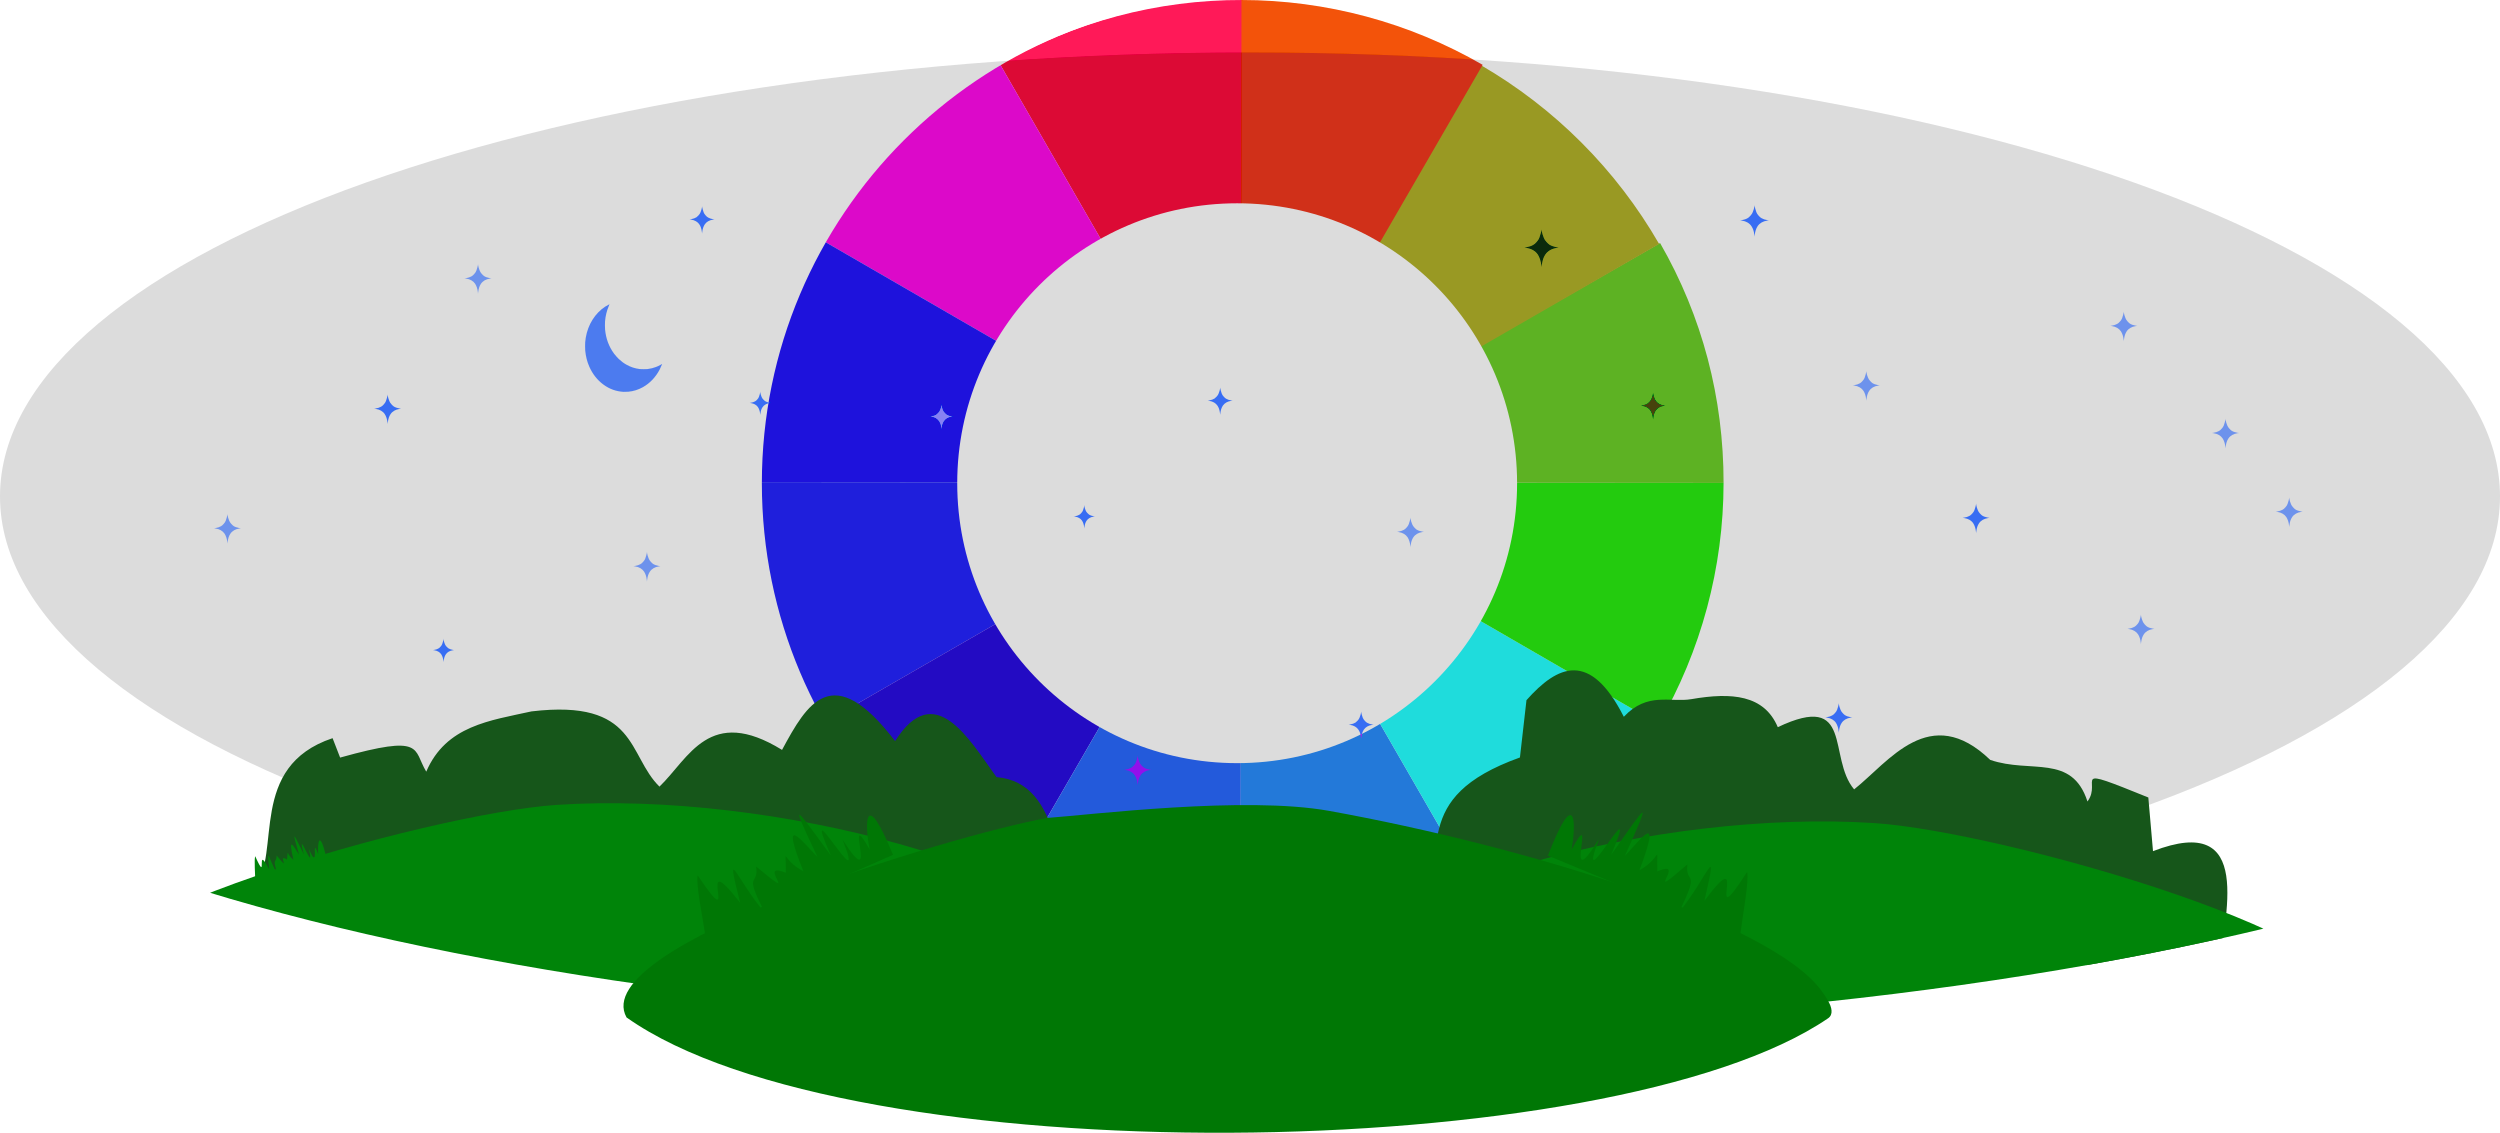
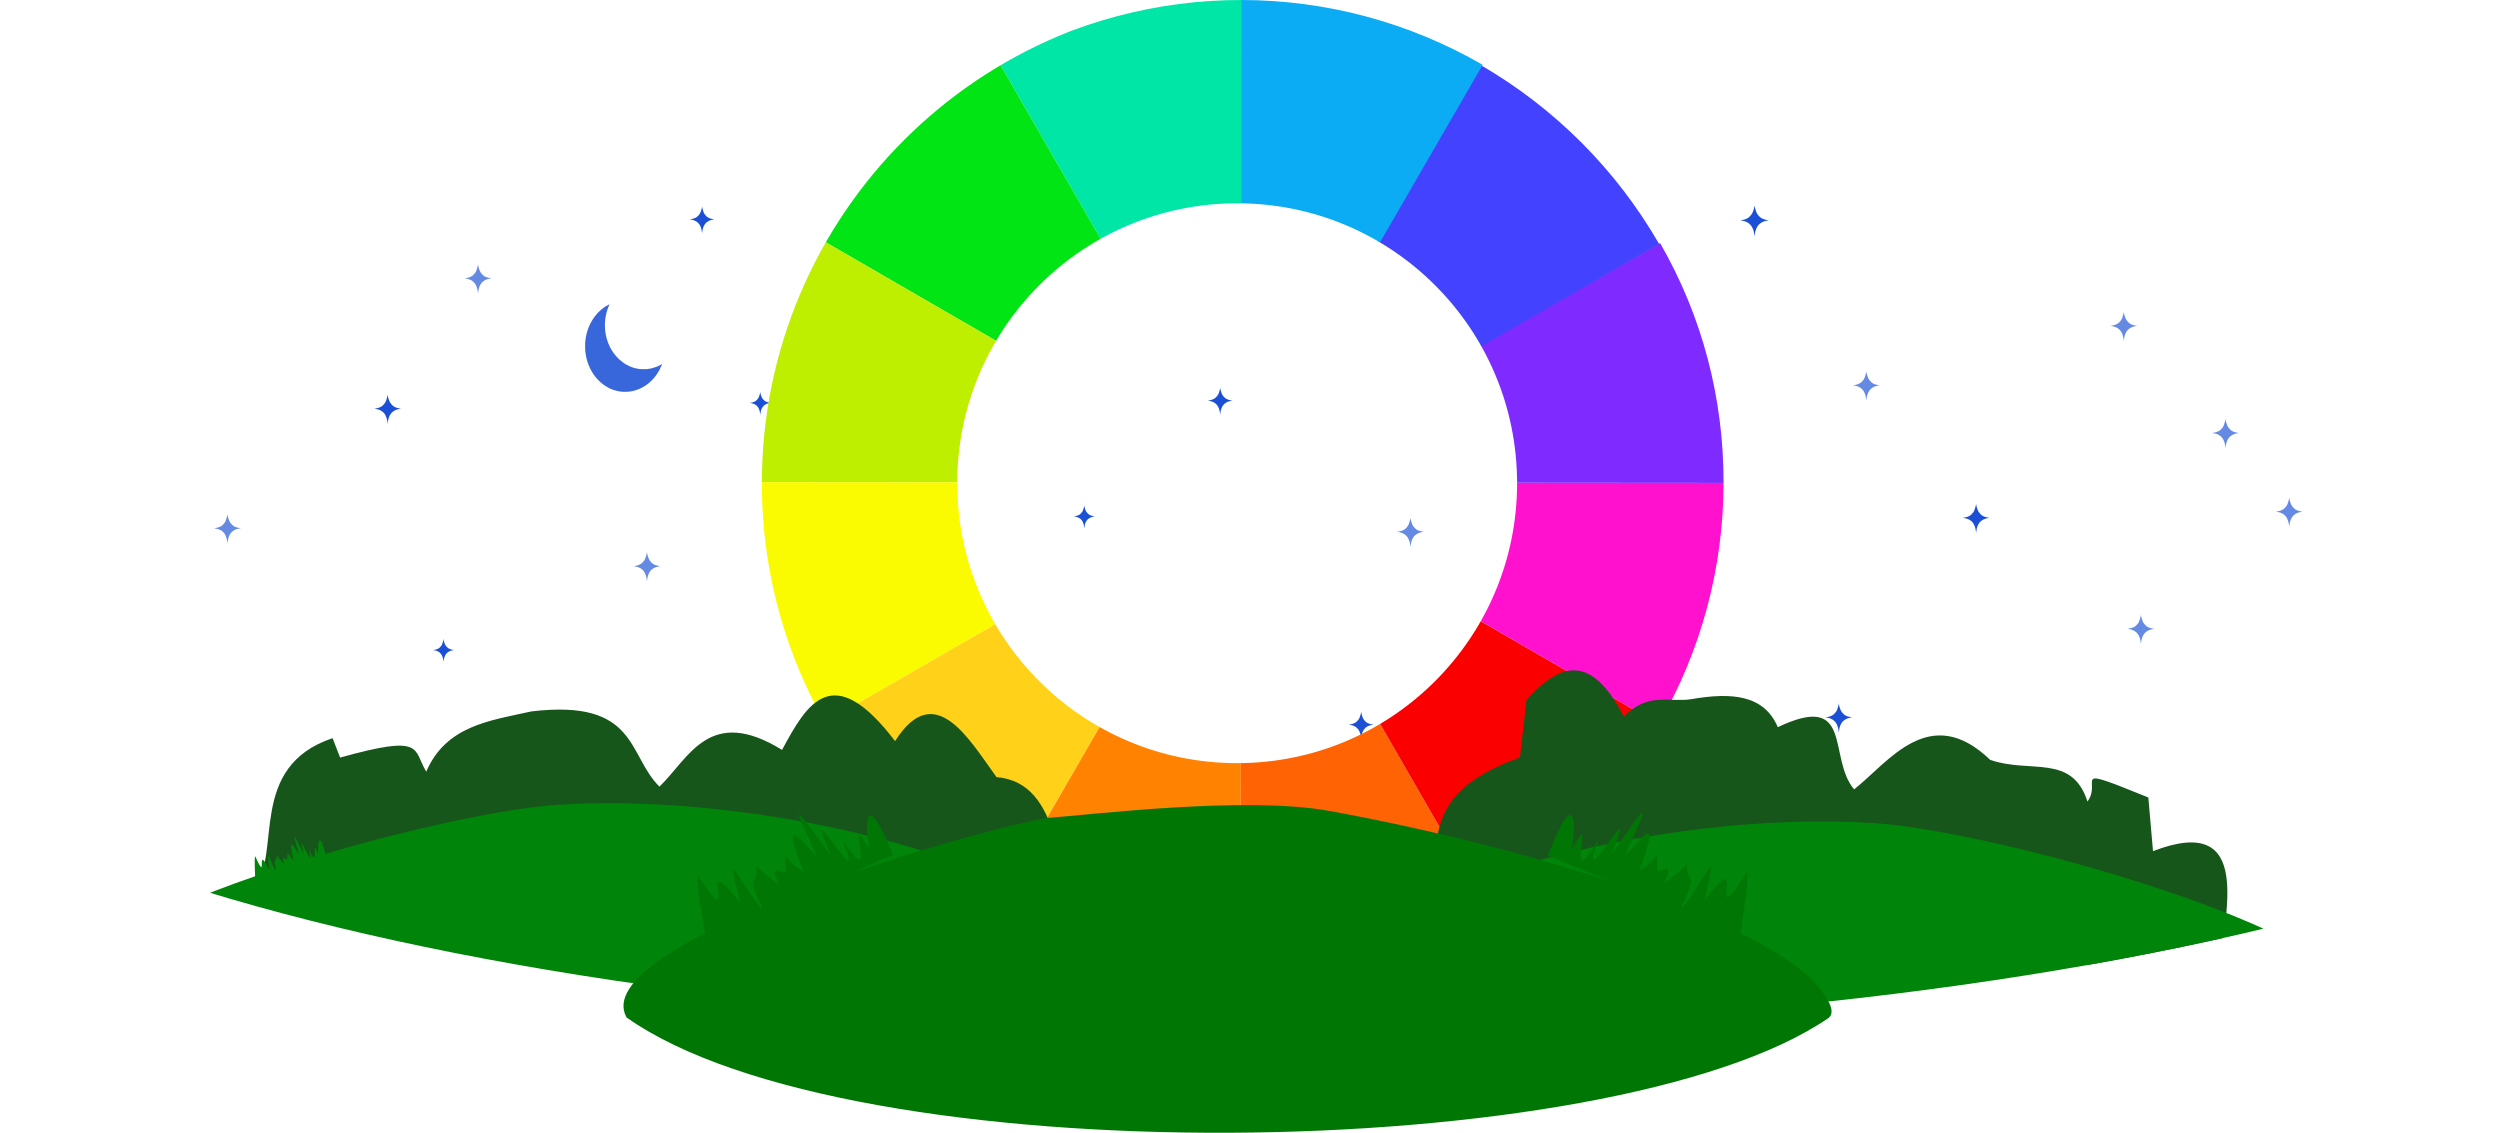
<svg xmlns="http://www.w3.org/2000/svg" width="158.585mm" height="71.856mm" version="1.1" viewBox="0 0 158.585 71.856" id="svg145">
  <defs id="defs11">
    <linearGradient id="linearGradient50606" x1="421.46" x2="458.99" y1="81.216" y2="80.958" gradientTransform="matrix(0.36219,-0.0075634,0.0085593,0.45242,-122.38,55.957)" gradientUnits="userSpaceOnUse">
      <stop stop-color="#d1a448" offset="0" id="stop1" />
      <stop stop-color="#9b7527" stop-opacity=".992" offset="1" id="stop2" />
    </linearGradient>
    <linearGradient id="linearGradient33560" x1="439.64" x2="412.56" y1="53.484" y2="53.871" gradientTransform="matrix(0.36219,-0.0075634,0.0085593,0.45242,-123.44,56.069)" gradientUnits="userSpaceOnUse">
      <stop stop-color="#96312a" offset="0" id="stop3" />
      <stop stop-color="#65211c" stop-opacity=".996" offset="1" id="stop4" />
    </linearGradient>
    <linearGradient id="linearGradient33562" x1="419.65" x2="452.28" y1="64.964" y2="65.351" gradientTransform="matrix(0.36219,-0.0071478,0.0085593,0.42756,-122.85,57.356)" gradientUnits="userSpaceOnUse">
      <stop stop-color="#c33f37" offset="0" id="stop5" />
      <stop stop-color="#b33a33" stop-opacity=".98" offset="1" id="stop6" />
    </linearGradient>
    <linearGradient id="linearGradient15121" x1="367.11" x2="367.22" y1="87.487" y2="90.811" gradientUnits="userSpaceOnUse">
      <stop stop-color="#916f6f" offset="0" id="stop7" />
      <stop stop-color="#685050" stop-opacity=".992" offset="1" id="stop8" />
    </linearGradient>
    <clipPath id="clipPath14">
      <ellipse transform="matrix(0.9996,0.028384,-0.013912,0.9999,0,0)" cx="106.13" cy="91.443" rx="117.86" ry="38.66" fill="#00ffff" stroke-width="0.322" id="ellipse8" />
    </clipPath>
    <filter id="filter37" x="0" y="0" width="1" height="1" color-interpolation-filters="sRGB">
      <feColorMatrix values="1 0 0 -0.186 -0 0 1 0 -0.186 -0 0 0 1 -0.186 -0 0 0 0 1 0" id="feColorMatrix8" />
    </filter>
    <filter id="filter38" x="-0.009" y="-0.008" width="1.017" height="1.008" color-interpolation-filters="sRGB">
      <feColorMatrix values="1 0 0 -0.186 -0 0 1 0 -0.186 -0 0 0 1 -0.186 -0 0 0 0 1 0" id="feColorMatrix9" />
    </filter>
    <filter id="filter39" x="0" y="0" width="1" height="1" color-interpolation-filters="sRGB">
      <feColorMatrix values="1 0 0 -0.156 -0 0 1 0 -0.156 -0 0 0 1 -0.156 -0 0 0 0 1 0" id="feColorMatrix10" />
    </filter>
    <filter id="filter40" x="-0.002" y="-0.001" width="1.004" height="1.003" color-interpolation-filters="sRGB">
      <feColorMatrix values="1 0 0 -0.156 -0 0 1 0 -0.156 -0 0 0 1 -0.156 -0 0 0 0 1 0" id="feColorMatrix11" />
    </filter>
    <clipPath clipPathUnits="userSpaceOnUse" id="clipPath5535">
      <path id="path5537" style="fill:#00ffff;stroke-width:0;stroke-linecap:round" d="m 393.292,-172.814 a 52.077,52.077 0 0 0 -52.077,52.076 52.077,52.077 0 0 0 52.077,52.077 52.077,52.077 0 0 0 52.077,-52.077 52.077,52.077 0 0 0 -52.077,-52.076 z m -1.058,22.029 a 30.048,30.048 0 0 1 30.048,30.047 30.048,30.048 0 0 1 -30.048,30.048 30.048,30.048 0 0 1 -30.048,-30.048 30.048,30.048 0 0 1 30.048,-30.047 z" />
    </clipPath>
    <clipPath id="clipPath14-0">
      <ellipse transform="matrix(0.9996,0.028384,-0.013912,0.9999,0,0)" cx="106.13" cy="91.443" rx="117.86" ry="38.66" fill="#00ffff" stroke-width="0.322" id="ellipse8-2" />
    </clipPath>
    <clipPath clipPathUnits="userSpaceOnUse" id="clipPath5535-2">
      <path id="path5537-2" style="fill:#00ffff;stroke-width:0;stroke-linecap:round" d="m 393.292,-172.814 a 52.077,52.077 0 0 0 -52.077,52.076 52.077,52.077 0 0 0 52.077,52.077 52.077,52.077 0 0 0 52.077,-52.077 52.077,52.077 0 0 0 -52.077,-52.076 z m -1.058,22.029 a 30.048,30.048 0 0 1 30.048,30.047 30.048,30.048 0 0 1 -30.048,30.048 30.048,30.048 0 0 1 -30.048,-30.048 30.048,30.048 0 0 1 30.048,-30.047 z" />
    </clipPath>
  </defs>
  <g transform="matrix(0.8794169,0,0,1,-11.67426,-38.83114)" style="mix-blend-mode:difference" id="g33">
-     <ellipse cx="103.44" cy="70.321" rx="90.165" ry="28.162" fill-opacity="0.8" stroke-width="0.24" id="ellipse11" style="fill:#232323;fill-opacity:1" />
+     <ellipse cx="103.44" cy="70.321" rx="90.165" ry="28.162" fill-opacity="0.8" stroke-width="0.24" id="ellipse11" style="fill:#000000;fill-opacity:1" />
    <g transform="translate(-0.69493,-5.1774)" fill="#fbc02d" style="mix-blend-mode:difference" id="g32">
      <path d="m 58.959,68.866 c -0.543,-0.025 -1.034,-0.181 -1.471,-0.467 -0.441,-0.288 -0.779,-0.669 -1.015,-1.141 -0.159,-0.32 -0.251,-0.643 -0.291,-1.023 -0.01,-0.097 -0.01,-0.435 0,-0.527 0.013,-0.119 0.025,-0.202 0.04,-0.281 0.158,-0.827 0.669,-1.545 1.402,-1.968 0.069,-0.04 0.298,-0.154 0.309,-0.154 0.004,0 -0.018,0.051 -0.049,0.114 -0.15,0.31 -0.236,0.617 -0.271,0.972 -0.011,0.117 -0.01,0.405 0.003,0.524 0.062,0.577 0.274,1.077 0.644,1.524 0.066,0.08 0.259,0.272 0.343,0.341 0.183,0.151 0.344,0.257 0.545,0.357 0.313,0.156 0.614,0.243 0.974,0.283 0.095,0.01 0.469,0.01 0.553,2.07e-4 0.24,-0.029 0.411,-0.066 0.602,-0.129 0.121,-0.04 0.205,-0.075 0.337,-0.139 0.113,-0.055 0.119,-0.057 0.114,-0.042 -0.015,0.043 -0.128,0.263 -0.177,0.344 -0.293,0.487 -0.709,0.87 -1.216,1.118 -0.326,0.159 -0.67,0.254 -1.033,0.284 -0.085,0.007 -0.278,0.012 -0.343,0.009 z" opacity="0.792" stroke-width="0.007" id="path17" />
      <path d="m 125.15,60.837 c -0.027,-0.26 -0.122,-0.519 -0.254,-0.691 -0.169,-0.22 -0.459,-0.368 -0.809,-0.412 l -0.156,-0.02 0.142,-0.02 c 0.193,-0.027 0.331,-0.067 0.481,-0.139 0.101,-0.049 0.153,-0.087 0.258,-0.191 0.111,-0.111 0.141,-0.151 0.2,-0.273 0.329,-0.821 -0.021,-0.679 0.314,0.014 0.05,0.101 0.09,0.155 0.184,0.249 0.066,0.066 0.16,0.143 0.207,0.171 0.125,0.073 0.315,0.134 0.509,0.164 l 0.169,0.026 -0.148,0.018 c -0.354,0.044 -0.648,0.195 -0.815,0.418 -0.133,0.178 -0.204,0.358 -0.245,0.631 l -0.025,0.167 z" opacity="0.909" stroke-width="0.015" id="path18" />
      <path d="M 68.8,70.26 C 68.784,70.1 68.725,69.94 68.643,69.834 68.539,69.698 68.36,69.607 68.144,69.58 L 68.048,69.567 68.135,69.555 c 0.119,-0.016 0.204,-0.041 0.297,-0.086 0.062,-0.03 0.094,-0.053 0.159,-0.118 0.069,-0.068 0.087,-0.093 0.123,-0.168 0.203,-0.506 -0.013,-0.419 0.194,0.009 0.031,0.062 0.055,0.095 0.114,0.153 0.041,0.041 0.098,0.088 0.128,0.105 0.077,0.045 0.194,0.083 0.314,0.101 l 0.104,0.016 -0.091,0.012 c -0.218,0.027 -0.399,0.12 -0.503,0.258 -0.082,0.11 -0.126,0.221 -0.151,0.389 l -0.016,0.103 z" opacity="0.909" stroke-width="0.012" id="path19" />
      <path d="m 41.921,70.818 c -0.021,-0.204 -0.096,-0.408 -0.2,-0.544 -0.133,-0.174 -0.361,-0.29 -0.637,-0.325 l -0.123,-0.015 0.111,-0.015 c 0.152,-0.021 0.26,-0.052 0.379,-0.109 0.08,-0.038 0.12,-0.068 0.203,-0.15 0.088,-0.087 0.111,-0.119 0.157,-0.215 0.259,-0.646 -0.016,-0.535 0.247,0.011 0.039,0.079 0.071,0.122 0.145,0.196 0.052,0.052 0.126,0.113 0.163,0.135 0.098,0.058 0.248,0.106 0.401,0.129 l 0.133,0.02 -0.117,0.014 c -0.279,0.035 -0.51,0.153 -0.642,0.329 -0.105,0.14 -0.16,0.282 -0.193,0.497 l -0.02,0.131 z" opacity="0.909" stroke-width="0.012" id="path20" />
      <path d="m 81.89,71.2 c 0.018,-0.178 0.084,-0.356 0.174,-0.474 0.116,-0.151 0.315,-0.252 0.555,-0.283 L 82.727,70.429 82.63,70.416 c -0.132,-0.018 -0.227,-0.046 -0.33,-0.095 -0.07,-0.033 -0.105,-0.059 -0.177,-0.131 -0.076,-0.076 -0.097,-0.104 -0.137,-0.187 -0.226,-0.563 0.014,-0.466 -0.216,0.009 -0.034,0.069 -0.062,0.106 -0.127,0.171 -0.046,0.045 -0.11,0.098 -0.142,0.117 -0.086,0.05 -0.216,0.092 -0.35,0.112 l -0.116,0.017 0.102,0.013 c 0.243,0.031 0.444,0.134 0.559,0.287 0.092,0.122 0.14,0.246 0.168,0.433 l 0.017,0.114 z" opacity="0.909" stroke-width="0.01" id="path21" />
      <path d="m 64.621,58.743 c 0.019,-0.189 0.088,-0.377 0.185,-0.502 0.123,-0.16 0.333,-0.267 0.588,-0.3 l 0.114,-0.015 -0.103,-0.014 c -0.14,-0.019 -0.24,-0.048 -0.35,-0.101 -0.074,-0.035 -0.111,-0.063 -0.187,-0.139 -0.081,-0.08 -0.103,-0.11 -0.145,-0.198 -0.239,-0.597 0.015,-0.494 -0.228,0.01 -0.036,0.073 -0.065,0.113 -0.134,0.181 -0.048,0.048 -0.116,0.104 -0.151,0.124 -0.091,0.053 -0.229,0.098 -0.37,0.119 l -0.123,0.019 0.108,0.014 c 0.258,0.032 0.471,0.142 0.592,0.304 0.097,0.129 0.148,0.26 0.178,0.459 l 0.018,0.121 z" opacity="0.909" stroke-width="0.016" id="path22" />
      <path d="m 140.54,58.93 c 0.022,-0.218 0.102,-0.436 0.214,-0.58 0.142,-0.185 0.385,-0.309 0.68,-0.347 l 0.131,-0.017 -0.119,-0.016 c -0.162,-0.022 -0.278,-0.056 -0.404,-0.117 -0.085,-0.041 -0.128,-0.073 -0.216,-0.16 -0.094,-0.093 -0.119,-0.127 -0.168,-0.229 -0.276,-0.69 0.017,-0.571 -0.264,0.012 -0.042,0.085 -0.075,0.13 -0.155,0.209 -0.056,0.056 -0.134,0.12 -0.174,0.144 -0.105,0.062 -0.265,0.113 -0.428,0.137 l -0.142,0.021 0.125,0.016 c 0.298,0.037 0.544,0.164 0.685,0.351 0.112,0.149 0.171,0.301 0.206,0.53 l 0.021,0.14 z" opacity="0.909" stroke-width="0.021" id="path23" />
      <path d="m 133.22,70.536 c 0.019,-0.184 0.086,-0.367 0.18,-0.49 0.12,-0.156 0.325,-0.261 0.573,-0.292 l 0.111,-0.014 -0.1,-0.014 c -0.136,-0.019 -0.234,-0.047 -0.341,-0.099 -0.072,-0.035 -0.108,-0.061 -0.183,-0.135 -0.079,-0.078 -0.1,-0.107 -0.142,-0.193 -0.233,-0.582 0.014,-0.481 -0.223,0.01 -0.035,0.071 -0.064,0.11 -0.131,0.176 -0.047,0.047 -0.113,0.101 -0.147,0.121 -0.088,0.052 -0.223,0.095 -0.361,0.116 l -0.12,0.018 0.105,0.013 c 0.251,0.031 0.459,0.138 0.578,0.296 0.095,0.126 0.144,0.254 0.174,0.447 l 0.018,0.118 z" opacity="0.909" stroke-width="0.016" id="path24" />
      <path d="m 156.5,77.742 c -0.021,-0.204 -0.096,-0.408 -0.2,-0.544 -0.133,-0.174 -0.361,-0.29 -0.637,-0.325 l -0.123,-0.015 0.111,-0.015 c 0.152,-0.021 0.26,-0.052 0.379,-0.109 0.08,-0.038 0.12,-0.068 0.203,-0.15 0.088,-0.087 0.111,-0.119 0.157,-0.215 0.259,-0.646 -0.016,-0.535 0.247,0.011 0.039,0.079 0.071,0.122 0.145,0.196 0.052,0.052 0.126,0.113 0.163,0.135 0.098,0.058 0.248,0.106 0.401,0.129 l 0.133,0.02 -0.117,0.014 c -0.279,0.035 -0.51,0.153 -0.642,0.329 -0.105,0.14 -0.16,0.282 -0.193,0.497 l -0.02,0.131 z" opacity="0.909" stroke-width="0.012" id="path25" />
      <g fill-opacity="0.672" stroke-width="0.012" id="g31">
        <path d="m 167.152,65.565 c -0.021,-0.204 -0.096,-0.408 -0.2,-0.544 -0.133,-0.173 -0.361,-0.29 -0.637,-0.325 l -0.123,-0.016 0.112,-0.015 c 0.152,-0.021 0.26,-0.052 0.379,-0.109 0.08,-0.038 0.12,-0.068 0.203,-0.15 0.088,-0.087 0.111,-0.119 0.157,-0.215 0.259,-0.646 -0.016,-0.535 0.247,0.011 0.039,0.079 0.071,0.122 0.145,0.196 0.052,0.052 0.126,0.113 0.163,0.135 0.098,0.058 0.248,0.106 0.401,0.129 l 0.133,0.02 -0.117,0.014 c -0.279,0.035 -0.51,0.153 -0.642,0.329 -0.105,0.14 -0.16,0.282 -0.193,0.497 l -0.02,0.131 z" opacity="0.909" id="path26" />
        <path d="m 148.58,69.338 c -0.021,-0.204 -0.096,-0.408 -0.2,-0.544 -0.133,-0.173 -0.361,-0.29 -0.637,-0.325 l -0.123,-0.016 0.112,-0.015 c 0.152,-0.021 0.26,-0.052 0.379,-0.109 0.08,-0.038 0.12,-0.068 0.203,-0.15 0.088,-0.087 0.111,-0.119 0.157,-0.215 0.259,-0.646 -0.016,-0.535 0.247,0.011 0.039,0.079 0.071,0.122 0.145,0.196 0.052,0.052 0.126,0.113 0.163,0.135 0.098,0.058 0.248,0.106 0.401,0.129 l 0.133,0.02 -0.117,0.014 c -0.279,0.035 -0.51,0.153 -0.642,0.329 -0.105,0.14 -0.16,0.282 -0.193,0.497 l -0.02,0.131 z" opacity="0.909" id="path27" />
        <path d="m 60.626,80.808 c -0.021,-0.204 -0.096,-0.408 -0.2,-0.544 -0.133,-0.173 -0.361,-0.29 -0.637,-0.325 l -0.123,-0.016 0.112,-0.015 c 0.152,-0.021 0.26,-0.052 0.379,-0.109 0.08,-0.038 0.12,-0.068 0.203,-0.15 0.088,-0.087 0.111,-0.119 0.157,-0.215 0.259,-0.646 -0.016,-0.535 0.247,0.011 0.039,0.079 0.071,0.122 0.145,0.196 0.052,0.052 0.126,0.113 0.163,0.135 0.098,0.058 0.248,0.106 0.401,0.129 l 0.133,0.02 -0.117,0.014 c -0.279,0.035 -0.51,0.153 -0.642,0.329 -0.105,0.14 -0.16,0.282 -0.193,0.497 l -0.02,0.131 z" opacity="0.909" id="path28" />
        <path d="M 30.366,78.403 C 30.345,78.199 30.27,77.995 30.166,77.859 30.033,77.686 29.805,77.57 29.529,77.535 l -0.123,-0.016 0.112,-0.015 c 0.152,-0.021 0.26,-0.052 0.379,-0.109 0.08,-0.038 0.12,-0.068 0.203,-0.15 0.088,-0.087 0.111,-0.119 0.157,-0.215 0.259,-0.646 -0.016,-0.535 0.247,0.011 0.039,0.079 0.071,0.122 0.145,0.196 0.052,0.052 0.126,0.113 0.163,0.135 0.098,0.058 0.248,0.106 0.401,0.129 l 0.133,0.02 -0.117,0.014 c -0.279,0.035 -0.51,0.153 -0.642,0.329 -0.105,0.14 -0.16,0.282 -0.193,0.497 l -0.02,0.131 z" opacity="0.909" id="path29" />
        <path d="M 48.44,62.55 C 48.419,62.346 48.344,62.142 48.24,62.006 48.107,61.833 47.879,61.717 47.603,61.682 l -0.123,-0.016 0.112,-0.015 c 0.152,-0.021 0.26,-0.052 0.379,-0.109 0.08,-0.038 0.12,-0.068 0.203,-0.15 0.088,-0.087 0.111,-0.119 0.157,-0.215 0.259,-0.646 -0.016,-0.535 0.247,0.011 0.039,0.079 0.071,0.122 0.145,0.196 0.052,0.052 0.126,0.113 0.163,0.135 0.098,0.058 0.248,0.106 0.401,0.129 l 0.133,0.02 -0.117,0.014 c -0.279,0.035 -0.51,0.153 -0.642,0.329 -0.105,0.14 -0.16,0.282 -0.193,0.497 l -0.02,0.131 z" opacity="0.909" id="path30" />
        <path d="m 174.49,72.36 c -0.021,-0.204 -0.096,-0.408 -0.2,-0.544 -0.133,-0.173 -0.361,-0.29 -0.637,-0.325 l -0.123,-0.016 0.112,-0.015 c 0.152,-0.021 0.26,-0.052 0.379,-0.109 0.08,-0.038 0.12,-0.068 0.203,-0.15 0.088,-0.087 0.111,-0.119 0.157,-0.215 0.259,-0.646 -0.016,-0.535 0.247,0.011 0.039,0.079 0.071,0.122 0.145,0.196 0.052,0.052 0.126,0.113 0.163,0.135 0.098,0.058 0.248,0.106 0.401,0.129 l 0.133,0.02 -0.117,0.014 c -0.279,0.035 -0.51,0.153 -0.642,0.329 -0.105,0.14 -0.16,0.282 -0.193,0.497 l -0.02,0.131 z" opacity="0.909" id="path31" />
        <path d="m 115.698,78.629 c -0.021,-0.204 -0.096,-0.408 -0.2,-0.544 -0.133,-0.173 -0.361,-0.29 -0.637,-0.325 l -0.123,-0.016 0.112,-0.015 c 0.152,-0.021 0.26,-0.052 0.379,-0.109 0.08,-0.038 0.12,-0.068 0.203,-0.15 0.088,-0.087 0.111,-0.119 0.157,-0.215 0.259,-0.646 -0.016,-0.535 0.247,0.011 0.039,0.079 0.071,0.122 0.145,0.196 0.052,0.052 0.126,0.113 0.163,0.135 0.098,0.058 0.248,0.106 0.401,0.129 l 0.133,0.02 -0.117,0.014 c -0.279,0.035 -0.51,0.153 -0.642,0.329 -0.105,0.14 -0.16,0.282 -0.193,0.497 l -0.02,0.131 z" opacity="0.909" id="path9" />
        <path d="m 96.022,93.726 c -0.021,-0.204 -0.096,-0.408 -0.2,-0.544 -0.133,-0.173 -0.361,-0.29 -0.637,-0.325 l -0.123,-0.016 0.112,-0.015 c 0.152,-0.021 0.26,-0.052 0.379,-0.109 0.08,-0.038 0.12,-0.068 0.203,-0.15 0.088,-0.087 0.111,-0.119 0.157,-0.215 0.259,-0.646 -0.016,-0.535 0.247,0.011 0.039,0.079 0.071,0.122 0.145,0.196 0.052,0.052 0.126,0.113 0.163,0.135 0.098,0.058 0.248,0.106 0.401,0.129 l 0.133,0.02 -0.117,0.014 c -0.279,0.035 -0.51,0.153 -0.642,0.329 -0.105,0.14 -0.16,0.282 -0.193,0.497 l -0.02,0.131 z" opacity="0.909" id="path10" />
        <path d="m 168.388,84.784 c -0.021,-0.204 -0.096,-0.408 -0.2,-0.544 -0.133,-0.173 -0.361,-0.29 -0.637,-0.325 l -0.123,-0.016 0.112,-0.015 c 0.152,-0.021 0.26,-0.052 0.379,-0.109 0.08,-0.038 0.12,-0.068 0.203,-0.15 0.088,-0.087 0.111,-0.119 0.157,-0.215 0.259,-0.646 -0.016,-0.535 0.247,0.011 0.039,0.079 0.071,0.122 0.145,0.196 0.052,0.052 0.126,0.113 0.163,0.135 0.098,0.058 0.248,0.106 0.401,0.129 l 0.133,0.02 -0.117,0.014 c -0.279,0.035 -0.51,0.153 -0.642,0.329 -0.105,0.14 -0.16,0.282 -0.193,0.497 l -0.02,0.131 z" opacity="0.909" id="path11" />
        <path d="m 179.085,77.351 c -0.021,-0.204 -0.096,-0.408 -0.2,-0.544 -0.133,-0.173 -0.361,-0.29 -0.637,-0.325 l -0.123,-0.016 0.112,-0.015 c 0.152,-0.021 0.26,-0.052 0.379,-0.109 0.08,-0.038 0.12,-0.068 0.203,-0.15 0.088,-0.087 0.111,-0.119 0.157,-0.215 0.259,-0.646 -0.016,-0.535 0.247,0.011 0.039,0.079 0.071,0.122 0.145,0.196 0.052,0.052 0.126,0.113 0.163,0.135 0.098,0.058 0.248,0.106 0.401,0.129 l 0.133,0.02 -0.117,0.014 c -0.279,0.035 -0.51,0.153 -0.642,0.329 -0.105,0.14 -0.16,0.282 -0.193,0.497 l -0.02,0.131 z" opacity="0.909" id="path12" />
      </g>
      <path d="m 45.954,85.938 c -0.016,-0.16 -0.075,-0.32 -0.157,-0.426 -0.104,-0.136 -0.283,-0.227 -0.499,-0.254 l -0.096,-0.012 0.087,-0.012 c 0.119,-0.016 0.204,-0.041 0.297,-0.086 0.062,-0.03 0.094,-0.053 0.159,-0.118 0.069,-0.068 0.087,-0.093 0.123,-0.168 0.203,-0.506 -0.013,-0.419 0.194,0.009 0.031,0.062 0.055,0.095 0.114,0.153 0.041,0.041 0.098,0.088 0.128,0.105 0.077,0.045 0.194,0.083 0.314,0.101 l 0.104,0.016 -0.091,0.012 c -0.218,0.027 -0.399,0.12 -0.503,0.258 -0.082,0.11 -0.126,0.221 -0.151,0.389 l -0.016,0.103 z" opacity="0.909" stroke-width="0.012" id="path1" />
      <path d="m 65.367,94.648 c -0.016,-0.16 -0.075,-0.32 -0.157,-0.426 -0.104,-0.136 -0.283,-0.227 -0.499,-0.254 l -0.096,-0.012 0.087,-0.012 c 0.119,-0.016 0.204,-0.041 0.297,-0.086 0.062,-0.03 0.094,-0.053 0.159,-0.118 0.069,-0.068 0.087,-0.093 0.123,-0.168 0.203,-0.506 -0.013,-0.419 0.194,0.009 0.031,0.062 0.055,0.095 0.114,0.153 0.041,0.041 0.098,0.088 0.128,0.105 0.077,0.045 0.194,0.083 0.314,0.101 l 0.104,0.016 -0.091,0.012 c -0.218,0.027 -0.399,0.12 -0.503,0.258 -0.082,0.11 -0.126,0.221 -0.151,0.389 l -0.016,0.103 z" opacity="0.909" stroke-width="0.012" id="path2" />
      <path d="m 92.174,77.46 c -0.016,-0.16 -0.075,-0.32 -0.157,-0.426 -0.104,-0.136 -0.283,-0.227 -0.499,-0.254 l -0.096,-0.012 0.087,-0.012 c 0.119,-0.016 0.204,-0.041 0.297,-0.086 0.062,-0.03 0.094,-0.053 0.159,-0.118 0.069,-0.068 0.087,-0.093 0.123,-0.168 0.203,-0.506 -0.013,-0.419 0.194,0.009 0.031,0.062 0.055,0.095 0.114,0.153 0.041,0.041 0.098,0.088 0.128,0.105 0.077,0.045 0.194,0.083 0.314,0.101 l 0.104,0.016 -0.091,0.012 c -0.218,0.027 -0.399,0.12 -0.503,0.258 -0.082,0.11 -0.126,0.221 -0.151,0.389 l -0.016,0.103 z" opacity="0.909" stroke-width="0.012" id="path3" />
      <path d="m 101.993,70.24 c 0.019,-0.189 0.088,-0.377 0.185,-0.502 0.123,-0.16 0.333,-0.267 0.588,-0.3 l 0.114,-0.015 -0.103,-0.014 c -0.14,-0.019 -0.24,-0.048 -0.35,-0.101 -0.074,-0.035 -0.111,-0.063 -0.187,-0.139 -0.081,-0.08 -0.103,-0.11 -0.145,-0.198 -0.239,-0.597 0.015,-0.494 -0.228,0.01 -0.036,0.073 -0.065,0.113 -0.134,0.181 -0.048,0.048 -0.116,0.104 -0.151,0.124 -0.091,0.053 -0.229,0.098 -0.37,0.119 l -0.123,0.019 0.108,0.014 c 0.258,0.032 0.471,0.142 0.592,0.304 0.097,0.129 0.148,0.26 0.178,0.459 l 0.018,0.121 z" opacity="0.909" stroke-width="0.016" id="path4" />
      <path d="m 112.161,90.795 c 0.019,-0.189 0.088,-0.377 0.185,-0.502 0.123,-0.16 0.333,-0.267 0.588,-0.3 l 0.114,-0.015 -0.103,-0.014 c -0.14,-0.019 -0.24,-0.048 -0.35,-0.101 -0.074,-0.035 -0.111,-0.063 -0.187,-0.139 -0.081,-0.08 -0.103,-0.11 -0.145,-0.198 -0.239,-0.597 0.015,-0.494 -0.228,0.01 -0.036,0.073 -0.065,0.113 -0.134,0.181 -0.048,0.048 -0.116,0.104 -0.151,0.124 -0.091,0.053 -0.229,0.098 -0.37,0.119 l -0.123,0.019 0.108,0.014 c 0.258,0.032 0.471,0.142 0.592,0.304 0.097,0.129 0.148,0.26 0.178,0.459 l 0.018,0.121 z" opacity="0.909" stroke-width="0.016" id="path5" />
      <path d="m 84.429,97.763 c 0.019,-0.189 0.088,-0.377 0.185,-0.502 0.123,-0.16 0.333,-0.267 0.588,-0.3 l 0.114,-0.015 -0.103,-0.014 c -0.14,-0.019 -0.24,-0.048 -0.35,-0.101 -0.074,-0.035 -0.111,-0.063 -0.187,-0.139 -0.081,-0.08 -0.103,-0.11 -0.145,-0.198 -0.239,-0.597 0.015,-0.494 -0.228,0.01 -0.036,0.073 -0.065,0.113 -0.134,0.181 -0.048,0.048 -0.116,0.104 -0.151,0.124 -0.091,0.053 -0.229,0.098 -0.37,0.119 l -0.123,0.019 0.108,0.014 c 0.258,0.032 0.471,0.142 0.592,0.304 0.097,0.129 0.148,0.26 0.178,0.459 l 0.018,0.121 z" opacity="0.909" stroke-width="0.016" id="path6" />
      <path d="m 84.429,97.763 c 0.019,-0.189 0.088,-0.377 0.185,-0.502 0.123,-0.16 0.333,-0.267 0.588,-0.3 l 0.114,-0.015 -0.103,-0.014 c -0.14,-0.019 -0.24,-0.048 -0.35,-0.101 -0.074,-0.035 -0.111,-0.063 -0.187,-0.139 -0.081,-0.08 -0.103,-0.11 -0.145,-0.198 -0.239,-0.597 0.015,-0.494 -0.228,0.01 -0.036,0.073 -0.065,0.113 -0.134,0.181 -0.048,0.048 -0.116,0.104 -0.151,0.124 -0.091,0.053 -0.229,0.098 -0.37,0.119 l -0.123,0.019 0.108,0.014 c 0.258,0.032 0.471,0.142 0.592,0.304 0.097,0.129 0.148,0.26 0.178,0.459 l 0.018,0.121 z" opacity="0.909" stroke-width="0.016" id="path7" />
      <path d="m 146.596,90.4 c -0.021,-0.204 -0.096,-0.408 -0.2,-0.544 -0.133,-0.174 -0.361,-0.29 -0.637,-0.325 l -0.123,-0.015 0.111,-0.015 c 0.152,-0.021 0.26,-0.052 0.379,-0.109 0.08,-0.038 0.12,-0.068 0.203,-0.15 0.088,-0.087 0.111,-0.119 0.157,-0.215 0.259,-0.646 -0.016,-0.535 0.247,0.011 0.039,0.079 0.071,0.122 0.145,0.196 0.052,0.052 0.126,0.113 0.163,0.135 0.098,0.058 0.248,0.106 0.401,0.129 l 0.133,0.02 -0.117,0.014 c -0.279,0.035 -0.51,0.153 -0.642,0.329 -0.105,0.14 -0.16,0.282 -0.193,0.497 l -0.02,0.131 z" opacity="0.909" stroke-width="0.012" id="path8" />
    </g>
  </g>
-   <g transform="matrix(0.5909621,0,0,0.5909621,-153.3175,102.0036)" id="g5340" clip-path="url(#clipPath5535-2)" style="mix-blend-mode:difference">
-     <g transform="matrix(0.57548,0,0,0.57548,393.14,-121.3)" stroke-width="0.922" id="g5338" clip-path="none">
-       <path id="october" d="m -45.782,-77.133 a 90,90 0 0 1 45.225,-12.02 l -0.29,90 z" fill="#00e6a7" />
-       <path id="september" d="m -78.752,-44.219 a 90,90 0 0 1 32.97,-32.915 l 44.934,77.98 z" fill="#00e513" />
-       <path id="august" d="m -90.848,0.771 a 90,90 0 0 1 12.095,-44.989 l 77.904,45.065 z" fill="#beee00" />
-       <path d="m -78.827,45.782 a 90,90 0 0 1 -12.02,-45.01 l 90,0.076 z" fill="#fbfb00" id="path5328" />
-       <path id="june" d="M -45.914,78.752 A 90,90 0 0 1 -78.829,45.782 L -0.849,0.848 Z" fill="#ffd119" />
-       <path id="july" d="m -0.923,90.847 a 90,90 0 0 1 -44.989,-12.095 l 45.065,-77.904 z" fill="#ff8201" />
-       <path id="april" d="m 44.087,78.827 a 90,90 0 0 1 -45.01,12.02 l 0.076,-90 z" fill="#ff6303" />
-       <path id="march" d="M 77.057,45.913 A 90,90 0 0 1 44.087,78.828 L -0.847,0.848 Z" fill="#fb0000" />
-       <path id="february" d="m 89.152,0.923 a 90,90 0 0 1 -12.095,44.989 L -0.847,0.847 Z" fill="#ff11ce" />
-       <path id="january" d="m 77.309,-43.817 c 7.888,13.688 11.857,28.941 11.844,44.74 l -90,-0.076 z" fill="#7f2aff" />
-       <path id="december" d="M 43.78,-77.057 A 91.197,91.197 0 0 1 77.133,-43.649 L -1.884,1.883 Z" fill="#4343ff" style="stroke-width:0.934" />
-       <path id="november" d="m -0.771,-89.153 a 90,90 0 0 1 44.989,12.095 l -45.065,77.904 z" fill="#0cacf5" />
-     </g>
+   <g transform="matrix(0.5909621,0,0,0.5909621,-153.3175,102.0036)" id="g5340" clip-path="url(#clipPath5535-2)" style="mix-blend-mode:normal">
+     <path id="october" d="m 366.793,-165.689 a 51.793,51.793 0 0 1 26.026,-6.917 l -0.167,51.793 z" fill="#00e6a7" style="stroke-width:0.531" />
+     <path id="september" d="m 347.82,-146.747 a 51.793,51.793 0 0 1 18.974,-18.942 l 25.859,44.876 z" fill="#00e513" style="stroke-width:0.531" />
+     <path id="august" d="m 340.859,-120.856 a 51.793,51.793 0 0 1 6.96,-25.89 l 44.832,25.934 z" fill="#beee00" style="stroke-width:0.531" />
+     <path d="m 347.777,-94.953 a 51.793,51.793 0 0 1 -6.917,-25.902 l 51.793,0.044 z" fill="#fbfb00" id="path5328" style="stroke-width:0.531" />
+     <path id="june" d="m 366.717,-75.98 a 51.793,51.793 0 0 1 -18.942,-18.974 l 44.876,-25.859 z" fill="#ffd119" style="stroke-width:0.531" />
+     <path id="july" d="m 392.609,-69.019 a 51.793,51.793 0 0 1 -25.89,-6.96 l 25.934,-44.832 z" fill="#ff8201" style="stroke-width:0.531" />
+     <path id="april" d="m 418.511,-75.937 a 51.793,51.793 0 0 1 -25.902,6.917 l 0.044,-51.793 z" fill="#ff6303" style="stroke-width:0.531" />
+     <path id="march" d="m 437.485,-94.878 a 51.793,51.793 0 0 1 -18.974,18.942 l -25.859,-44.876 z" fill="#fb0000" style="stroke-width:0.531" />
+     <path id="february" d="m 444.445,-120.769 a 51.793,51.793 0 0 1 -6.96,25.89 l -44.832,-25.934 z" fill="#ff11ce" style="stroke-width:0.531" />
+     <path id="january" d="m 437.63,-146.516 c 4.539,7.877 6.823,16.655 6.816,25.747 l -51.793,-0.044 z" fill="#7f2aff" style="stroke-width:0.531" />
+     <path id="december" d="m 418.335,-165.645 a 52.482,52.482 0 0 1 19.194,19.226 l -45.473,26.202 z" fill="#4343ff" style="stroke-width:0.538" />
+     <path id="november" d="m 392.696,-172.606 a 51.793,51.793 0 0 1 25.89,6.96 l -25.934,44.832 z" fill="#0cacf5" style="stroke-width:0.531" />
  </g>
  <g transform="matrix(0.8169344,-0.020679,0.01136646,0.72824,-4.027064,-29.51385)" clip-path="url(#clipPath14-0)" fill="#32c63d" id="g16" style="opacity:1;mix-blend-mode:normal">
    <path d="m 80.205,119.5 c 0.783,-2.441 0.814,-1.175 0.656,-0.19 0.78,-1.756 -0.323,1.803 0.762,-0.354 -0.751,2.427 1.272,-2.153 0.332,0.564 1.046,-1.826 1.165,-2.081 0.377,0.052 0.445,-0.571 1.068,-1.639 0.396,0.517 0.642,-0.431 0.478,-0.979 0.494,0.055 0.883,-0.466 -0.516,1.208 0.834,-0.225 -0.08,0.76 0.385,0.107 -0.258,1.684 0.82,-1.218 1.152,-2.635 0.71,-0.383 1.361,-2.249 -0.091,1.458 1.195,-0.986 0.055,0.325 -0.147,1.538 -0.222,2.224" fill="#32c63d" stroke-opacity="0" id="path11-7" />
    <path d="m 23.066,118.44 c 2.126,-2.885 -0.434,-10.488 6.218,-12.782 l 0.561,1.707 c 6.613,-1.872 5.638,-0.581 6.669,1.415 1.596,-3.97 5.014,-4.304 8.244,-5.015 8.277,-0.863 7.39,4.034 9.84,6.833 2.333,-2.424 3.966,-6.993 9.558,-2.928 1.993,-3.972 4.021,-7.799 8.785,-0.517 3.146,-5.34 5.711,-0.057 7.828,3.358 5.09,0.63 4.705,8.577 6.31,15.75 z" fill="#16561a" stroke-width="0.322" id="path12-5" />
    <path d="m 9.068,127.45 c -2.636,-6.32 27.569,-15.03 37.542,-15.489 16.721,-0.762 39.3,6.662 44.083,15.534 0.3,0.556 0.169,0.313 0.385,0.783 0.286,0.622 0.38,1.277 -0.005,1.581 -14.96,12.445 -66.933,11.824 -82.006,-2.41 z" fill="#008409" id="path13" />
    <path d="m 28.658,116.04 c -0.509,-2.559 -0.678,-1.312 -0.629,-0.308 -0.581,-1.88 0.124,1.843 -0.716,-0.49 0.48,2.539 -1.025,-2.363 -0.391,0.497 -0.838,-1.998 -0.927,-2.273 -0.379,-0.017 -0.379,-0.646 -0.879,-1.817 -0.448,0.439 -0.589,-0.543 -0.367,-1.056 -0.495,-0.036 -0.824,-0.622 0.38,1.29 -0.802,-0.375 -0.004,0.767 -0.393,0.035 0.073,1.714 -0.679,-1.355 -0.854,-2.819 -0.661,-0.508 -1.103,-2.475 -0.069,1.46 -1.076,-1.194 -0.09,0.312 -0.022,1.549 -0.022,2.242" fill="#008409" stroke-opacity="0" id="path14" />
    <path d="m 175.32,130.53 c 0.637,-5.357 3.063,-14.217 -4.875,-11.022 l -0.298,-4.683 c -6.345,-3.085 -3.494,-1.569 -4.729,0.215 -1.153,-4.227 -4.376,-2.532 -7.497,-3.837 -4.628,-5.196 -7.874,-0.048 -10.6,2.267 -2.049,-2.835 0.123,-8.568 -5.849,-5.585 -1.02,-2.839 -3.526,-3.15 -6.672,-2.63 -1.623,0.268 -3.396,-0.764 -5.267,1.387 -2.54,-5.873 -5.073,-4.645 -7.536,-1.66 l -0.576,4.974 c -8.861,3.295 -5.438,8.303 -7.939,12.966 z" fill="#16561a" stroke-width="0.322" id="path15" />
    <path d="m 185.95,134.06 c 2.81,-6.166 -27.129,-16.584 -37.082,-17.608 -16.687,-1.711 -39.454,4.425 -44.481,13.02 -0.315,0.538 -0.177,0.303 -0.407,0.761 -0.303,0.605 -0.415,1.255 -0.039,1.581 14.602,13.284 66.552,15.615 82.008,2.247 z" fill="#008409" id="path16" />
  </g>
  <g transform="translate(-25.8056,-33.22295)" id="g58">
    <g transform="matrix(0.92895,-0.020679,0.012925,0.72824,55.479,5.1355)" fill="#007705" id="g56">
      <path d="m 9.068,127.45 c -2.636,-6.32 22.213,-15.177 28.941,-16.552 3.034,-0.197 13.556,-1.554 19.268,-0.07 13.261,3.444 30.074,10.467 33.417,16.669 0.3,0.556 0.169,0.313 0.385,0.783 0.286,0.622 0.38,1.277 -0.005,1.581 -14.96,12.445 -66.933,11.824 -82.006,-2.41 z" id="path54" />
      <path d="m 27.454,113.811 c -1.818,-5.974 -1.935,-2.906 -1.586,-0.506 -1.834,-4.313 0.724,4.396 -1.837,-0.911 1.743,5.939 -3.014,-5.309 -0.825,1.345 -2.478,-4.499 -2.758,-5.128 -0.916,0.101 -1.061,-1.415 -2.536,-4.049 -0.977,1.227 -1.543,-1.088 -1.128,-2.407 -1.199,0.1 -2.127,-1.189 1.212,2.965 -2.017,-0.603 0.168,1.849 -0.938,0.234 0.572,4.102 -1.948,-3.009 -2.708,-6.471 -1.709,-0.976 -3.229,-5.549 0.173,3.543 -2.866,-2.473 -0.144,0.785 0.307,3.742 0.466,5.411" stroke-opacity="0" id="path55" style="stroke-width:2.426" />
      <path d="m 72.154,115.147 c 1.933,-6.028 2.009,-2.903 1.621,-0.47 1.925,-4.337 -0.797,4.453 1.882,-0.875 -1.855,5.994 3.14,-5.317 0.821,1.392 2.584,-4.509 2.877,-5.14 0.93,0.129 1.099,-1.41 2.637,-4.049 0.978,1.276 1.585,-1.064 1.181,-2.417 1.219,0.136 2.181,-1.15 -1.275,2.984 2.061,-0.557 -0.197,1.876 0.952,0.264 -0.638,4.158 2.024,-3.007 2.846,-6.509 1.753,-0.945 3.362,-5.555 -0.225,3.601 2.951,-2.436 0.136,0.803 -0.364,3.799 -0.548,5.492" stroke-opacity="0" id="path56" style="stroke-width:2.47" />
    </g>
  </g>
</svg>
